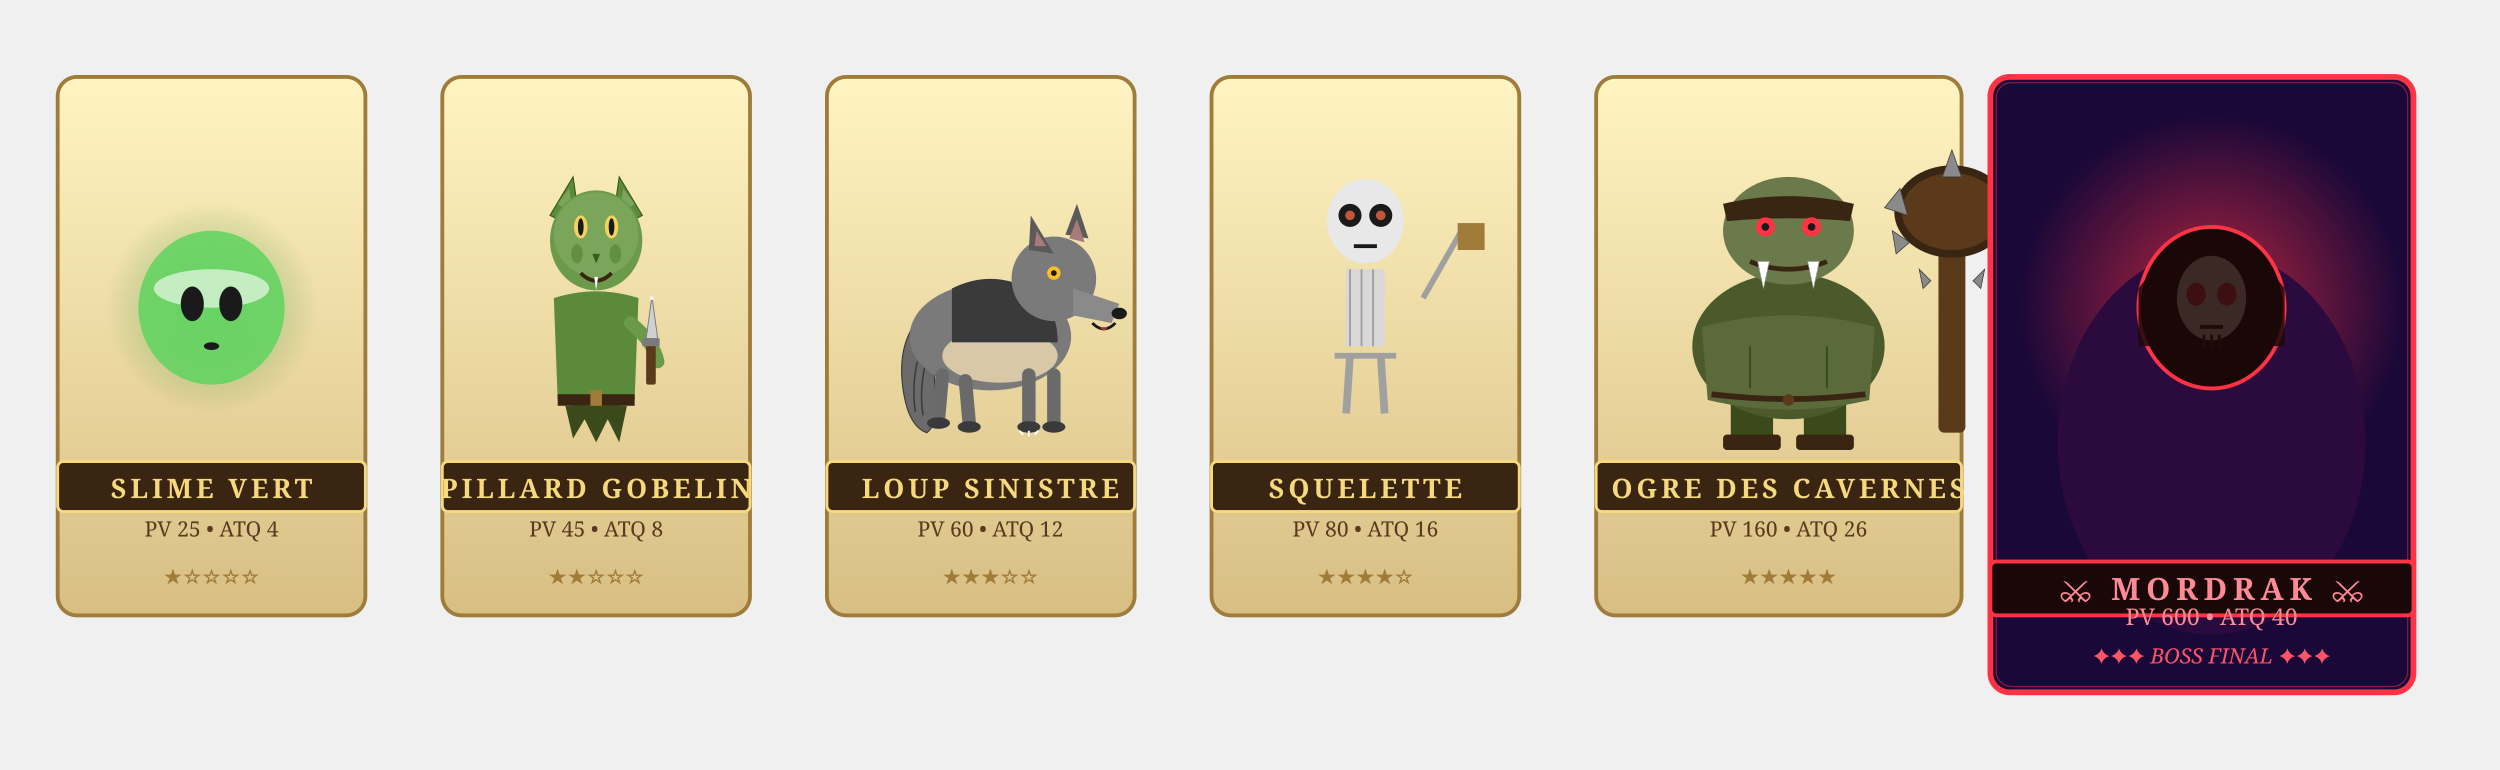
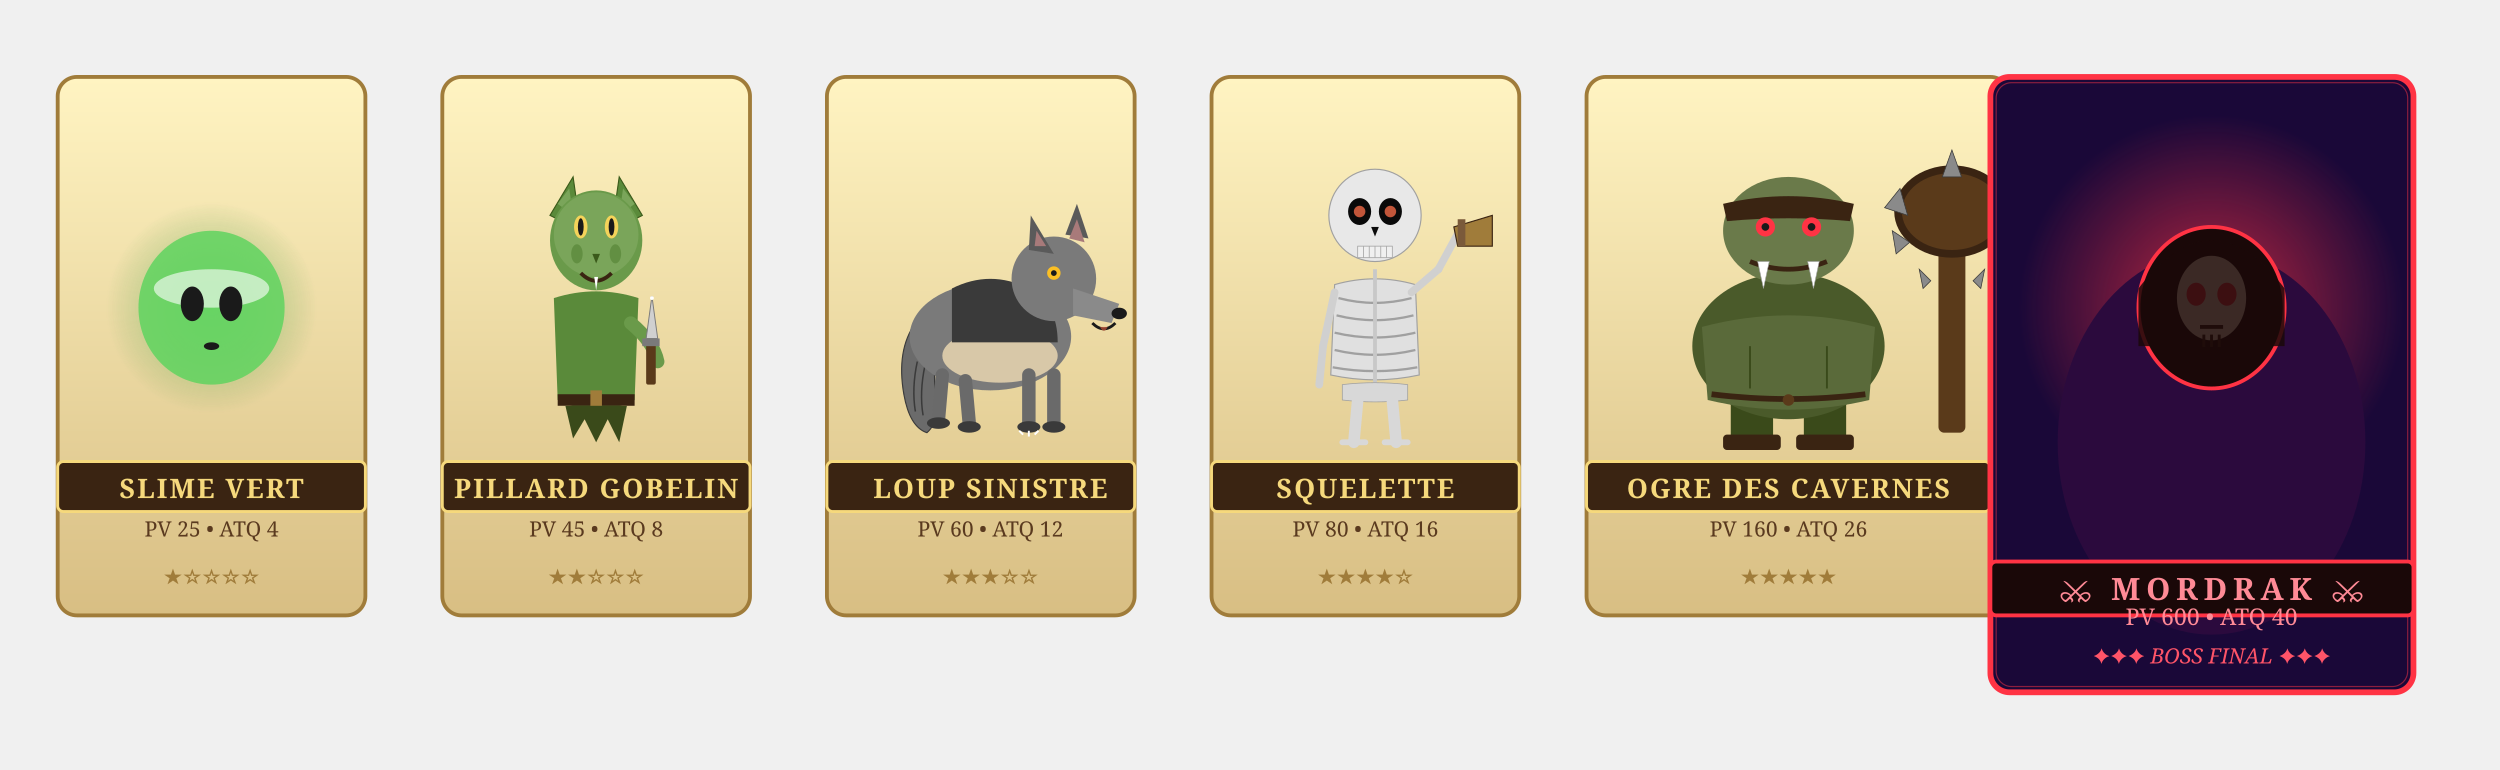
<svg xmlns="http://www.w3.org/2000/svg" viewBox="0 0 1300 400" width="100%" style="max-width:1100px">
  <defs>
    <linearGradient id="enemyCard" x1="0" y1="0" x2="0" y2="1">
      <stop offset="0%" stop-color="#fff4c2" />
      <stop offset="100%" stop-color="#d8be83" />
    </linearGradient>
    <radialGradient id="slimeGlow" cx="0.5" cy="0.5" r="0.5">
      <stop offset="0%" stop-color="#5fd35f" />
      <stop offset="100%" stop-color="#3a8a3a" stop-opacity="0" />
    </radialGradient>
    <radialGradient id="bossAuraCard" cx="0.5" cy="0.5" r="0.5">
      <stop offset="0%" stop-color="#ff3344" stop-opacity="0.7" />
      <stop offset="100%" stop-color="#ff3344" stop-opacity="0" />
    </radialGradient>
  </defs>
  <g transform="translate(80 60)">
    <rect x="-50" y="-20" width="160" height="280" rx="10" fill="url(#enemyCard)" stroke="#a07c3a" stroke-width="2">
      <animate attributeName="stroke-opacity" values="0.55;1;0.55" dur="3.6s" begin="0s" repeatCount="indefinite" />
    </rect>
    <circle r="55" cx="30" cy="100" fill="url(#slimeGlow)" opacity="0.6">
      <animate attributeName="r" values="50;60;50" dur="2s" repeatCount="indefinite" />
    </circle>
    <ellipse cx="30" cy="100" rx="38" ry="40" fill="#5fd35f" opacity="0.85" />
    <ellipse cx="30" cy="90" rx="30" ry="10" fill="#fff" opacity="0.6" />
    <ellipse cx="20" cy="98" rx="6" ry="9" fill="#1a1a1a" />
    <ellipse cx="40" cy="98" rx="6" ry="9" fill="#1a1a1a" />
    <ellipse cx="30" cy="120" rx="4" ry="2" fill="#1a1a1a" />
    <rect x="-50" y="180" width="160" height="26" fill="#3a2412" stroke="#f6d97c" stroke-width="1.5" rx="3">
      <animate attributeName="fill-opacity" values="0;1" dur="1.6s" begin="0.2s" fill="freeze" />
    </rect>
-     <text x="30" y="199" text-anchor="middle" font-family="Georgia, serif" font-size="14" font-weight="bold" fill="#f6d97c" letter-spacing="2">SLIME VERT</text>
+     <text x="30" y="199" text-anchor="middle" font-family="Georgia, serif" font-size="14" font-weight="bold" fill="#f6d97c" letter-spacing="1">SLIME VERT</text>
    <text x="30" y="219" text-anchor="middle" font-family="Georgia, serif" font-size="11" fill="#5a3a1f">PV 25 • ATQ 4</text>
    <text x="30" y="243" text-anchor="middle" font-family="Georgia, serif" font-size="10" font-style="italic" fill="#a07c3a">★☆☆☆☆</text>
  </g>
  <g transform="translate(280 60)">
    <rect x="-50" y="-20" width="160" height="280" rx="10" fill="url(#enemyCard)" stroke="#a07c3a" stroke-width="2">
      <animate attributeName="stroke-opacity" values="0.55;1;0.55" dur="3.6s" begin="0.3s" repeatCount="indefinite" />
    </rect>
    <polygon points="6,52 18,32 22,60" fill="#5a8a3a" stroke="#3a5a1a" stroke-width="0.6" />
    <polygon points="54,52 42,32 38,60" fill="#5a8a3a" stroke="#3a5a1a" stroke-width="0.6" />
    <polygon points="10,46 16,38 18,52" fill="#7aa55a" />
    <polygon points="50,46 44,38 42,52" fill="#7aa55a" />
    <ellipse cx="30" cy="65" rx="24" ry="26" fill="#6a9a4a" />
    <ellipse cx="30" cy="62" rx="22" ry="22" fill="#7aa55a" />
    <ellipse cx="20" cy="72" rx="3" ry="5" fill="#4a7a2a" opacity="0.5" />
    <ellipse cx="40" cy="72" rx="3" ry="5" fill="#4a7a2a" opacity="0.5" />
    <ellipse cx="22" cy="58" rx="3.5" ry="6" fill="#f4d35a" />
    <ellipse cx="22" cy="58" rx="1.5" ry="4.5" fill="#1a1a1a" />
    <ellipse cx="38" cy="58" rx="3.5" ry="6" fill="#f4d35a" />
    <ellipse cx="38" cy="58" rx="1.5" ry="4.5" fill="#1a1a1a" />
    <polygon points="28,72 32,72 30,77" fill="#3a5a1a" />
    <path d="M22,82 Q30,90 38,82" fill="none" stroke="#3a2412" stroke-width="2" />
    <polygon points="29,84 31,84 30,91" fill="#fff" />
    <path d="M8,95 Q30,88 52,95 L50,148 Q30,158 10,148 Z" fill="#5a8a3a" />
    <rect x="10" y="145" width="40" height="6" fill="#3a2412" />
    <rect x="27" y="143" width="6" height="10" fill="#a07c3a" />
    <path d="M14,151 L18,168 L24,158 L30,170 L36,158 L42,170 L46,151 Z" fill="#3a4a1a" />
    <path d="M48,108 Q60,118 62,128" fill="none" stroke="#6a9a4a" stroke-width="7" stroke-linecap="round" />
    <rect x="56" y="118" width="5" height="22" fill="#5a3a1a" rx="1" />
    <rect x="54" y="116" width="9" height="4" fill="#7a7a7a" />
    <polygon points="56,116 62,116 59,94" fill="#d0d0d0" stroke="#7a7a7a" stroke-width="0.5" />
    <circle cx="59" cy="95" r="1" fill="#fff" />
    <rect x="-50" y="180" width="160" height="26" fill="#3a2412" stroke="#f6d97c" stroke-width="1.5" rx="3">
      <animate attributeName="fill-opacity" values="0;1" dur="1.6s" begin="0.4s" fill="freeze" />
    </rect>
-     <text x="30" y="199" text-anchor="middle" font-family="Georgia, serif" font-size="14" font-weight="bold" fill="#f6d97c" letter-spacing="2">PILLARD GOBELIN</text>
+     <text x="30" y="199" text-anchor="middle" font-family="Georgia, serif" font-size="14" font-weight="bold" fill="#f6d97c" letter-spacing="1">PILLARD GOBELIN</text>
    <text x="30" y="219" text-anchor="middle" font-family="Georgia, serif" font-size="11" fill="#5a3a1f">PV 45 • ATQ 8</text>
    <text x="30" y="243" text-anchor="middle" font-family="Georgia, serif" font-size="10" font-style="italic" fill="#a07c3a">★★☆☆☆</text>
  </g>
  <g transform="translate(480 60)">
    <rect x="-50" y="-20" width="160" height="280" rx="10" fill="url(#enemyCard)" stroke="#a07c3a" stroke-width="2">
      <animate attributeName="stroke-opacity" values="0.55;1;0.55" dur="3.6s" begin="0.6s" repeatCount="indefinite" />
    </rect>
    <path d="M-4,108 Q-14,122 -10,145 Q-7,162 2,165 Q10,158 6,140 Q6,124 4,112 Z" fill="#6b6b6b" stroke="#3a3a3a" stroke-width="0.6" />
    <path d="M-3,128 Q-6,142 -4,154" fill="none" stroke="#3a3a3a" stroke-width="0.8" />
    <path d="M1,130 Q-2,144 0,156" fill="none" stroke="#3a3a3a" stroke-width="0.8" />
    <ellipse cx="35" cy="115" rx="42" ry="28" fill="#7a7a7a" />
    <ellipse cx="40" cy="125" rx="30" ry="14" fill="#d8c8a8" />
    <path d="M15,90 Q35,80 55,90 Q70,98 70,118 L15,118 Z" fill="#3a3a3a" />
    <ellipse cx="68" cy="85" rx="22" ry="22" fill="#7a7a7a" />
    <polygon points="78,90 102,98 98,108 78,104" fill="#8a8a8a" />
    <ellipse cx="102" cy="103" rx="4" ry="3" fill="#1a1a1a" />
    <path d="M88,108 Q94,114 100,108" fill="none" stroke="#1a1a1a" stroke-width="1.5" />
    <path d="M92,110 Q94,114 96,110" fill="#c2563a" opacity="0.7" />
    <polygon points="55,70 56,52 68,72" fill="#5a5a5a" />
    <polygon points="58,68 59,60 64,68" fill="#a87a7a" />
    <polygon points="74,62 80,46 86,64" fill="#5a5a5a" />
    <polygon points="76,64 80,54 84,66" fill="#a87a7a" />
    <circle cx="68" cy="82" r="3.5" fill="#fbbf24">
      <animate attributeName="opacity" values="0.6;1;0.6" dur="1.6s" repeatCount="indefinite" />
    </circle>
    <circle cx="68" cy="82" r="1.5" fill="#1a1a1a" />
    <line x1="55" y1="135" x2="55" y2="160" stroke="#6a6a6a" stroke-width="7" stroke-linecap="round" />
    <line x1="68" y1="135" x2="68" y2="160" stroke="#6a6a6a" stroke-width="7" stroke-linecap="round" />
    <line x1="10" y1="135" x2="8" y2="158" stroke="#6a6a6a" stroke-width="7" stroke-linecap="round" />
    <line x1="22" y1="138" x2="24" y2="160" stroke="#6a6a6a" stroke-width="7" stroke-linecap="round" />
    <ellipse cx="55" cy="162" rx="6" ry="3" fill="#3a3a3a" />
    <ellipse cx="68" cy="162" rx="6" ry="3" fill="#3a3a3a" />
    <ellipse cx="8" cy="160" rx="6" ry="3" fill="#3a3a3a" />
    <ellipse cx="24" cy="162" rx="6" ry="3" fill="#3a3a3a" />
    <line x1="50" y1="164" x2="52" y2="166" stroke="#fff" stroke-width="1" />
    <line x1="55" y1="164" x2="55" y2="167" stroke="#fff" stroke-width="1" />
    <line x1="60" y1="164" x2="58" y2="166" stroke="#fff" stroke-width="1" />
    <rect x="-50" y="180" width="160" height="26" fill="#3a2412" stroke="#f6d97c" stroke-width="1.5" rx="3">
      <animate attributeName="fill-opacity" values="0;1" dur="1.6s" begin="0.6s" fill="freeze" />
    </rect>
-     <text x="35" y="199" text-anchor="middle" font-family="Georgia, serif" font-size="14" font-weight="bold" fill="#f6d97c" letter-spacing="2">LOUP SINISTRE</text>
+     <text x="35" y="199" text-anchor="middle" font-family="Georgia, serif" font-size="14" font-weight="bold" fill="#f6d97c" letter-spacing="1">LOUP SINISTRE</text>
    <text x="35" y="219" text-anchor="middle" font-family="Georgia, serif" font-size="11" fill="#5a3a1f">PV 60 • ATQ 12</text>
    <text x="35" y="243" text-anchor="middle" font-family="Georgia, serif" font-size="10" font-style="italic" fill="#a07c3a">★★★☆☆</text>
  </g>
  <g transform="translate(680 60)">
    <rect x="-50" y="-20" width="160" height="280" rx="10" fill="url(#enemyCard)" stroke="#a07c3a" stroke-width="2">
      <animate attributeName="stroke-opacity" values="0.55;1;0.55" dur="3.6s" begin="0.9s" repeatCount="indefinite" />
    </rect>
-     <ellipse cx="30" cy="55" rx="20" ry="22" fill="#e8e8e8" />
-     <circle cx="22" cy="52" r="6" fill="#1a1a1a" />
-     <circle cx="38" cy="52" r="6" fill="#1a1a1a" />
-     <circle cx="22" cy="52" r="2.5" fill="#c2563a">
+     <ellipse cx="35" cy="52" rx="24" ry="24" fill="#e8e8e8" stroke="#a0a0a0" stroke-width="0.6" />
+     <ellipse cx="27" cy="50" rx="6" ry="7" fill="#0a0a0a" />
+     <ellipse cx="43" cy="50" rx="6" ry="7" fill="#0a0a0a" />
+     <circle cx="27" cy="50" r="3" fill="#c2563a">
      <animate attributeName="opacity" values="0.5;1;0.5" dur="1.4s" repeatCount="indefinite" />
    </circle>
-     <circle cx="38" cy="52" r="2.5" fill="#c2563a">
+     <circle cx="43" cy="50" r="3" fill="#c2563a">
      <animate attributeName="opacity" values="0.5;1;0.5" dur="1.4s" begin="0.3s" repeatCount="indefinite" />
    </circle>
-     <path d="M24,68 L36,68" stroke="#1a1a1a" stroke-width="2" />
-     <rect x="20" y="80" width="20" height="40" fill="#d8d8d8" />
-     <line x1="22" y1="80" x2="22" y2="120" stroke="#a0a0a0" />
-     <line x1="28" y1="80" x2="28" y2="120" stroke="#a0a0a0" />
-     <line x1="34" y1="80" x2="34" y2="120" stroke="#a0a0a0" />
-     <line x1="14" y1="125" x2="46" y2="125" stroke="#a0a0a0" stroke-width="3" />
-     <line x1="22" y1="125" x2="20" y2="155" stroke="#a0a0a0" stroke-width="4" />
-     <line x1="38" y1="125" x2="40" y2="155" stroke="#a0a0a0" stroke-width="4" />
-     <line x1="60" y1="95" x2="80" y2="60" stroke="#a0a0a0" stroke-width="3" />
-     <rect x="78" y="56" width="14" height="14" fill="#a07c3a" />
+     <polygon points="33,58 37,58 35,63" fill="#0a0a0a" />
+     <rect x="26" y="68" width="18" height="6" fill="#f0f0f0" stroke="#a0a0a0" stroke-width="0.4" />
+     <line x1="29" y1="68" x2="29" y2="74" stroke="#a0a0a0" stroke-width="0.4" />
+     <line x1="32" y1="68" x2="32" y2="74" stroke="#a0a0a0" stroke-width="0.4" />
+     <line x1="35" y1="68" x2="35" y2="74" stroke="#a0a0a0" stroke-width="0.4" />
+     <line x1="38" y1="68" x2="38" y2="74" stroke="#a0a0a0" stroke-width="0.4" />
+     <line x1="41" y1="68" x2="41" y2="74" stroke="#a0a0a0" stroke-width="0.4" />
+     <path d="M14,88 Q35,82 56,88 L58,135 Q35,140 12,135 Z" fill="#e0e0e0" stroke="#a0a0a0" stroke-width="0.6" />
+     <path d="M16,95 Q35,100 54,95" fill="none" stroke="#a0a0a0" stroke-width="1.2" />
+     <path d="M15,104 Q35,109 55,104" fill="none" stroke="#a0a0a0" stroke-width="1.2" />
+     <path d="M14,113 Q35,118 56,113" fill="none" stroke="#a0a0a0" stroke-width="1.2" />
+     <path d="M14,122 Q35,127 56,122" fill="none" stroke="#a0a0a0" stroke-width="1.2" />
+     <path d="M13,131 Q35,135 57,131" fill="none" stroke="#a0a0a0" stroke-width="1.2" />
+     <line x1="35" y1="80" x2="35" y2="140" stroke="#c8c8c8" stroke-width="2" />
+     <line x1="54" y1="92" x2="68" y2="80" stroke="#d0d0d0" stroke-width="4" stroke-linecap="round" />
+     <line x1="68" y1="80" x2="80" y2="58" stroke="#d0d0d0" stroke-width="4" stroke-linecap="round" />
+     <line x1="14" y1="92" x2="8" y2="120" stroke="#d0d0d0" stroke-width="4" stroke-linecap="round" />
+     <line x1="8" y1="120" x2="6" y2="140" stroke="#d0d0d0" stroke-width="4" stroke-linecap="round" />
+     <path d="M18,140 Q35,138 52,140 L52,148 Q35,150 18,148 Z" fill="#d8d8d8" stroke="#a0a0a0" stroke-width="0.4" />
+     <line x1="26" y1="148" x2="24" y2="170" stroke="#d8d8d8" stroke-width="6" stroke-linecap="round" />
+     <line x1="44" y1="148" x2="46" y2="170" stroke="#d8d8d8" stroke-width="6" stroke-linecap="round" />
+     <line x1="18" y1="170" x2="30" y2="170" stroke="#d8d8d8" stroke-width="3" stroke-linecap="round" />
+     <line x1="40" y1="170" x2="52" y2="170" stroke="#d8d8d8" stroke-width="3" stroke-linecap="round" />
+     <path d="M76,58 L96,52 L96,68 L78,68 Z" fill="#a07c3a" stroke="#3a2412" stroke-width="0.6" />
+     <rect x="78" y="54" width="4" height="14" fill="#7a5a3a" />
    <rect x="-50" y="180" width="160" height="26" fill="#3a2412" stroke="#f6d97c" stroke-width="1.5" rx="3">
      <animate attributeName="fill-opacity" values="0;1" dur="1.6s" begin="0.8s" fill="freeze" />
    </rect>
-     <text x="30" y="199" text-anchor="middle" font-family="Georgia, serif" font-size="14" font-weight="bold" fill="#f6d97c" letter-spacing="2">SQUELETTE</text>
+     <text x="30" y="199" text-anchor="middle" font-family="Georgia, serif" font-size="14" font-weight="bold" fill="#f6d97c" letter-spacing="1">SQUELETTE</text>
    <text x="30" y="219" text-anchor="middle" font-family="Georgia, serif" font-size="11" fill="#5a3a1f">PV 80 • ATQ 16</text>
    <text x="30" y="243" text-anchor="middle" font-family="Georgia, serif" font-size="10" font-style="italic" fill="#a07c3a">★★★★☆</text>
  </g>
  <g transform="translate(880 60)">
-     <rect x="-50" y="-20" width="190" height="280" rx="10" fill="url(#enemyCard)" stroke="#a07c3a" stroke-width="2">
+     <rect x="-55" y="-20" width="220" height="280" rx="10" fill="url(#enemyCard)" stroke="#a07c3a" stroke-width="2">
      <animate attributeName="stroke-opacity" values="0.55;1;0.55" dur="3.6s" begin="1.2s" repeatCount="indefinite" />
    </rect>
    <rect x="128" y="40" width="14" height="125" fill="#5a3a1a" rx="3" />
    <ellipse cx="135" cy="50" rx="30" ry="24" fill="#3a2412" />
    <ellipse cx="135" cy="50" rx="26" ry="20" fill="#5a3a1a" />
    <polygon points="135,18 130,32 140,32" fill="#8a8a8a" stroke="#3a3a3a" stroke-width="0.4" />
    <polygon points="108,38 112,52 100,48" fill="#8a8a8a" stroke="#3a3a3a" stroke-width="0.4" />
    <polygon points="162,38 158,52 170,48" fill="#8a8a8a" stroke="#3a3a3a" stroke-width="0.4" />
    <polygon points="104,60 113,66 106,72" fill="#8a8a8a" stroke="#3a3a3a" stroke-width="0.4" />
    <polygon points="166,60 157,66 164,72" fill="#8a8a8a" stroke="#3a3a3a" stroke-width="0.4" />
    <polygon points="118,80 124,86 120,90" fill="#8a8a8a" stroke="#3a3a3a" stroke-width="0.4" />
    <polygon points="152,80 146,86 150,90" fill="#8a8a8a" stroke="#3a3a3a" stroke-width="0.4" />
    <rect x="20" y="148" width="22" height="22" fill="#3a4a1a" />
    <rect x="58" y="148" width="22" height="22" fill="#3a4a1a" />
    <rect x="16" y="166" width="30" height="8" fill="#3a2412" rx="2" />
    <rect x="54" y="166" width="30" height="8" fill="#3a2412" rx="2" />
    <ellipse cx="50" cy="120" rx="50" ry="38" fill="#4a5a2a" />
    <path d="M5,110 Q50,98 95,110 L92,148 Q50,158 8,148 Z" fill="#5a6a3a" />
    <path d="M10,145 Q50,150 90,145" fill="none" stroke="#3a2412" stroke-width="3" />
    <circle cx="50" cy="148" r="3" fill="#5a3a1a" />
    <ellipse cx="50" cy="60" rx="34" ry="28" fill="#6a7a4a" />
    <path d="M16,46 Q50,38 84,46 L82,55 Q50,52 18,55 Z" fill="#3a2412" />
    <circle cx="38" cy="58" r="5" fill="#ff3344">
      <animate attributeName="opacity" values="0.5;1;0.5" dur="1.2s" repeatCount="indefinite" />
    </circle>
    <circle cx="62" cy="58" r="5" fill="#ff3344">
      <animate attributeName="opacity" values="0.5;1;0.5" dur="1.2s" begin="0.3s" repeatCount="indefinite" />
    </circle>
    <circle cx="38" cy="58" r="2" fill="#1a1a1a" />
    <circle cx="62" cy="58" r="2" fill="#1a1a1a" />
    <path d="M30,76 Q50,84 70,76" fill="none" stroke="#3a2412" stroke-width="2.5" />
    <polygon points="34,76 40,76 37,90" fill="#fff" stroke="#a0a0a0" stroke-width="0.3" />
    <polygon points="60,76 66,76 63,90" fill="#fff" stroke="#a0a0a0" stroke-width="0.3" />
    <line x1="30" y1="120" x2="30" y2="142" stroke="#3a4a1a" stroke-width="1" />
    <line x1="70" y1="120" x2="70" y2="142" stroke="#3a4a1a" stroke-width="1" />
-     <rect x="-50" y="180" width="190" height="26" fill="#3a2412" stroke="#f6d97c" stroke-width="1.5" rx="3">
+     <rect x="-55" y="180" width="210" height="26" fill="#3a2412" stroke="#f6d97c" stroke-width="1.5" rx="3">
      <animate attributeName="fill-opacity" values="0;1" dur="1.6s" begin="1.0s" fill="freeze" />
    </rect>
-     <text x="50" y="199" text-anchor="middle" font-family="Georgia, serif" font-size="14" font-weight="bold" fill="#f6d97c" letter-spacing="2">OGRE DES CAVERNES</text>
+     <text x="50" y="199" text-anchor="middle" font-family="Georgia, serif" font-size="14" font-weight="bold" fill="#f6d97c" letter-spacing="1">OGRE DES CAVERNES</text>
    <text x="50" y="219" text-anchor="middle" font-family="Georgia, serif" font-size="11" fill="#5a3a1f">PV 160 • ATQ 26</text>
    <text x="50" y="243" text-anchor="middle" font-family="Georgia, serif" font-size="10" font-style="italic" fill="#a07c3a">★★★★★</text>
  </g>
  <g transform="translate(1050 60)">
    <rect x="-15" y="-20" width="220" height="320" rx="10" fill="#1a0838" stroke="#ff3344" stroke-width="3">
      <animate attributeName="stroke-opacity" values="0.55;1;0.55" dur="2.4s" begin="0s" repeatCount="indefinite" />
    </rect>
    <rect x="-12" y="-17" width="214" height="314" rx="8" fill="none" stroke="#ff3344" stroke-width="0.6" opacity="0.5" />
    <circle cx="100" cy="100" r="100" fill="url(#bossAuraCard)">
      <animate attributeName="r" values="80;110;80" dur="2.2s" repeatCount="indefinite" />
      <animate attributeName="opacity" values="0.5;1;0.5" dur="2.2s" repeatCount="indefinite" />
    </circle>
    <ellipse cx="100" cy="170" rx="80" ry="100" fill="#2b0a3d" />
    <ellipse cx="100" cy="100" rx="38" ry="42" fill="#1a0808" />
    <ellipse cx="100" cy="100" rx="38" ry="42" fill="none" stroke="#ff3344" stroke-width="2" />
    <ellipse cx="100" cy="95" rx="18" ry="22" fill="#f5e6c8" />
    <ellipse cx="92" cy="93" rx="5" ry="6" fill="#ff3344">
      <animate attributeName="opacity" values="0.5;1;0.5" dur="1.1s" repeatCount="indefinite" />
    </ellipse>
    <ellipse cx="108" cy="93" rx="5" ry="6" fill="#ff3344">
      <animate attributeName="opacity" values="0.5;1;0.5" dur="1.1s" begin="0.3s" repeatCount="indefinite" />
    </ellipse>
    <path d="M94,110 L106,110" stroke="#3a2412" stroke-width="2" />
    <path d="M96,114 L96,120 M100,114 L100,120 M104,114 L104,120" stroke="#3a2412" stroke-width="1.5" />
    <path d="M62,90 Q100,40 138,90 L138,120 L62,120 Z" fill="#1a0808" opacity="0.85" />
    <rect x="-15" y="232" width="220" height="28" fill="#1a0808" stroke="#ff3344" stroke-width="2" rx="3">
      <animate attributeName="fill-opacity" values="0;1" dur="1.6s" begin="0.3s" fill="freeze" />
    </rect>
    <text x="100" y="252" text-anchor="middle" font-family="Georgia, serif" font-size="16" font-weight="bold" fill="#ff8a96" letter-spacing="3">⚔ MORDRAK ⚔</text>
    <text x="100" y="265" text-anchor="middle" font-family="Georgia, serif" font-size="12" fill="#ff8a96">PV 600 • ATQ 40</text>
    <text x="100" y="285" text-anchor="middle" font-family="Georgia, serif" font-size="11" font-style="italic" fill="#ff5468">✦✦✦ BOSS FINAL ✦✦✦</text>
  </g>
</svg>
